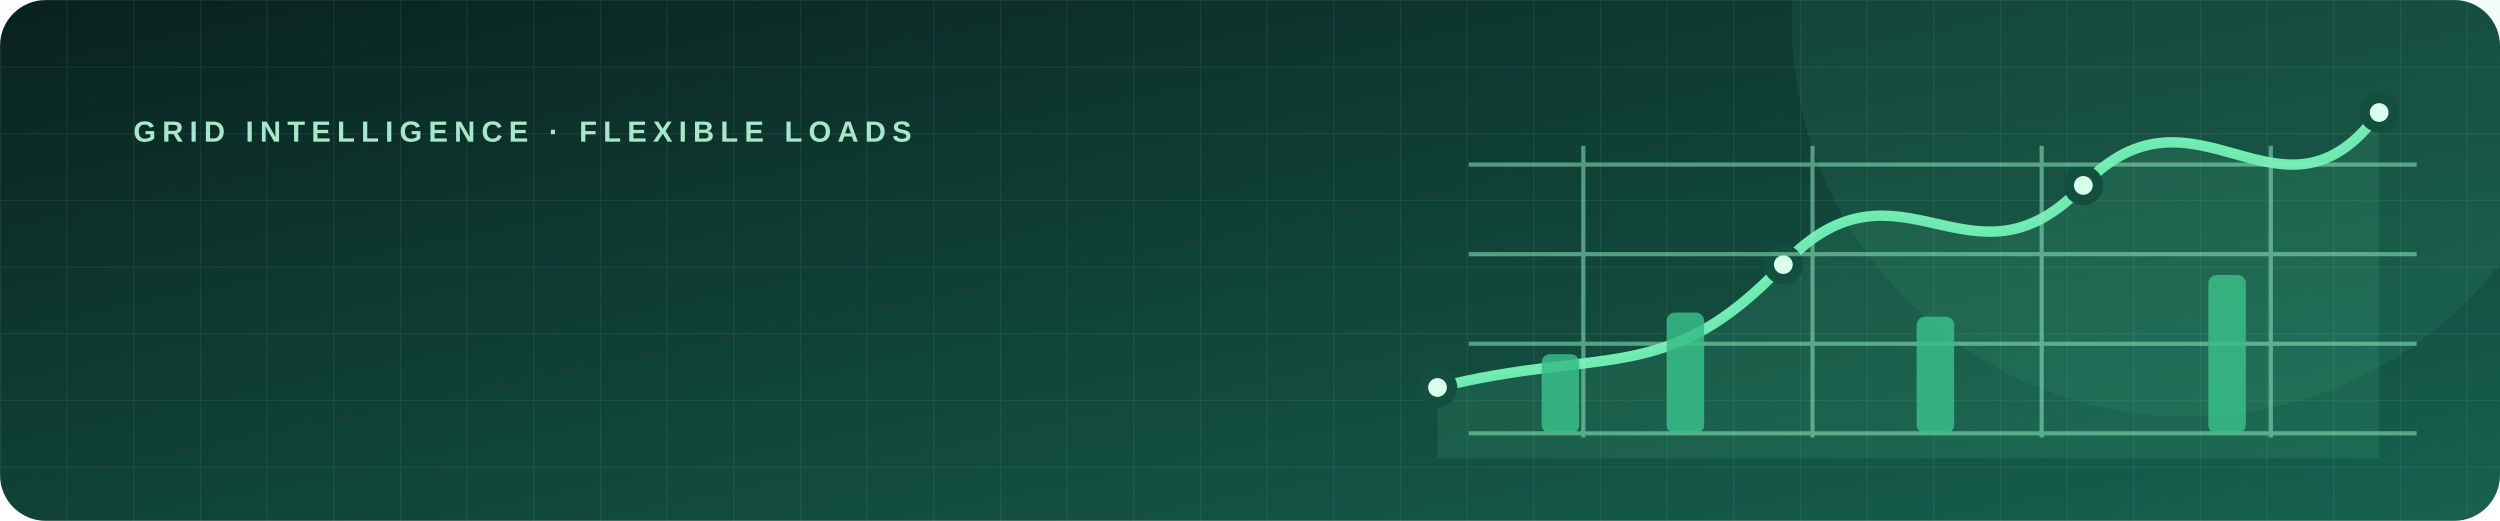
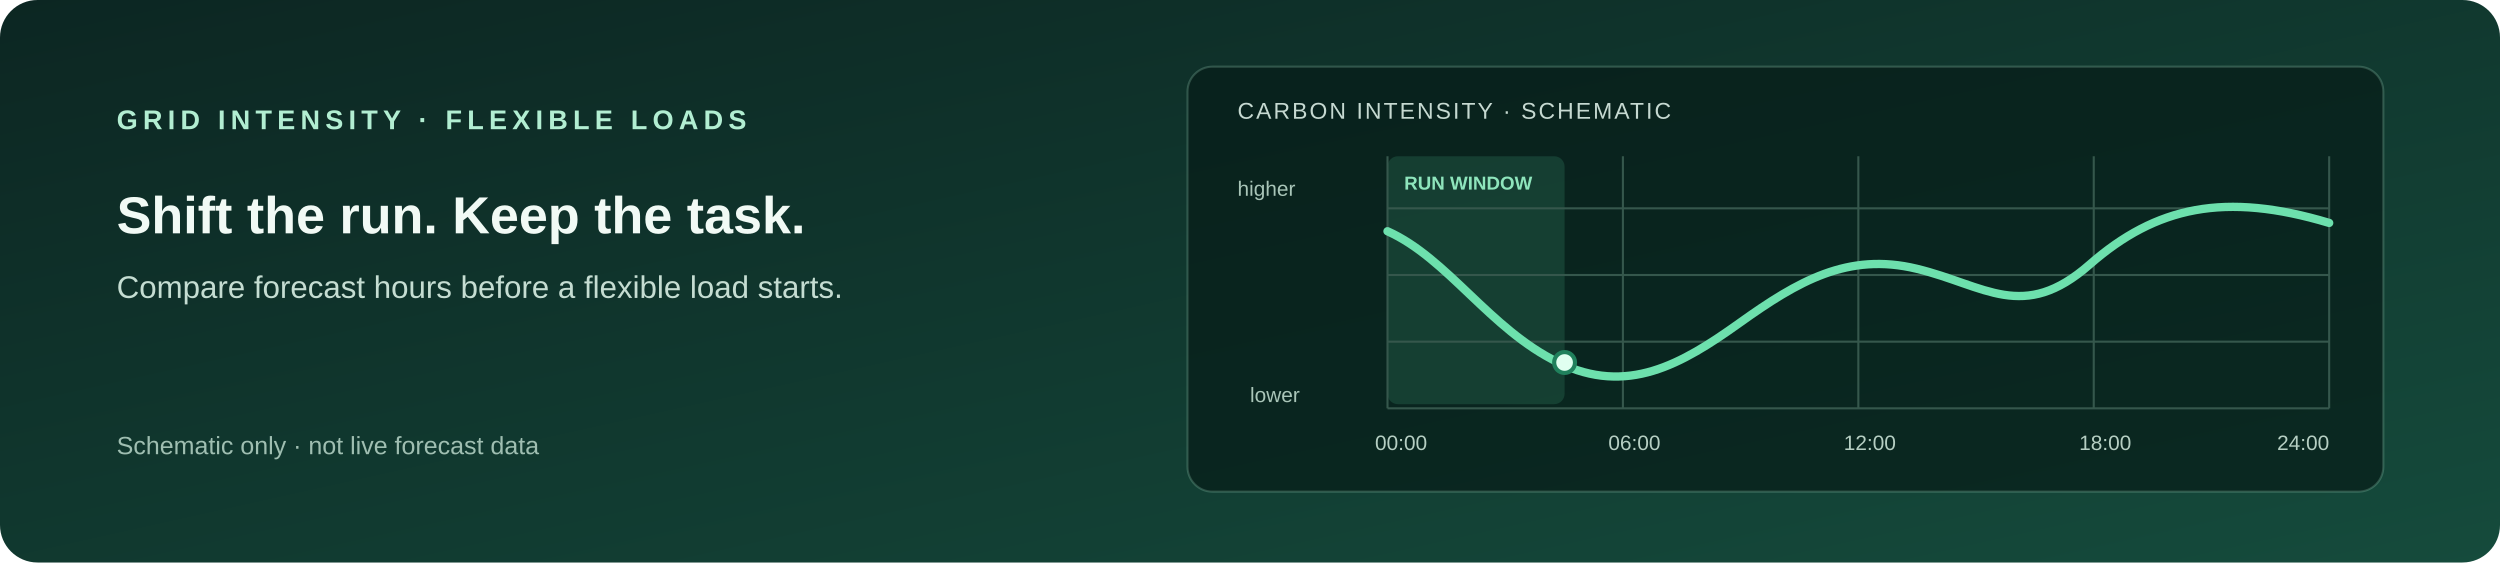
- <svg xmlns="http://www.w3.org/2000/svg" width="1200" height="250" viewBox="0 0 1200 250">
+ <svg xmlns="http://www.w3.org/2000/svg" width="1200" height="270" viewBox="0 0 1200 270">
  <defs>
-     <linearGradient id="g" x2="1" y2="1">
-       <stop stop-color="#09221f" />
-       <stop offset="1" stop-color="#17624f" />
+     <linearGradient id="bg" x2="1" y2="1">
+       <stop stop-color="#0c2622" />
+       <stop offset="1" stop-color="#154b3c" />
    </linearGradient>
-     <pattern id="p" width="32" height="32" patternUnits="userSpaceOnUse">
-       <path d="M32 0H0V32" fill="none" stroke="#b8f0d9" stroke-opacity=".08" />
-     </pattern>
  </defs>
-   <rect width="1200" height="250" rx="22" fill="url(#g)" />
-   <rect width="1200" height="250" rx="22" fill="url(#p)" />
-   <circle cx="1050" cy="10" r="190" fill="#59d8a2" opacity=".08" />
-   <text x="64" y="68" fill="#a8e8ca" font-family="Arial,sans-serif" font-size="14" font-weight="700" letter-spacing="3">GRID INTELLIGENCE · FLEXIBLE LOADS</text>
-   <path d="M690 186C770 166 800 186 856 127S946 146 1000 89s95 29 142-35" fill="none" stroke="#71edb4" stroke-width="5" stroke-linecap="round" />
-   <path d="M690 186C770 166 800 186 856 127S946 146 1000 89s95 29 142-35V220H690Z" fill="#54d89c" opacity=".12" />
-   <g fill="#d9ffeb" stroke="#124f3e" stroke-width="5">
-     <circle cx="690" cy="186" r="7" />
-     <circle cx="856" cy="127" r="7" />
-     <circle cx="1000" cy="89" r="7" />
-     <circle cx="1142" cy="54" r="7" />
+   <rect width="1200" height="270" rx="18" fill="url(#bg)" />
+   <text x="56" y="62" fill="#b2eed2" font-family="Arial,sans-serif" font-size="13" font-weight="700" letter-spacing="2.5">GRID INTENSITY · FLEXIBLE LOADS</text>
+   <text x="56" y="112" fill="#f1faf5" font-family="Arial,sans-serif" font-size="25" font-weight="600">Shift the run. Keep the task.</text>
+   <text x="56" y="143" fill="#c5ddd2" font-family="Arial,sans-serif" font-size="15">Compare forecast hours before a flexible load starts.</text>
+   <text x="56" y="218" fill="#9fbeb1" font-family="Arial,sans-serif" font-size="12">Schematic only · not live forecast data</text>
+   <rect x="570" y="32" width="574" height="204" rx="12" fill="#071c18" fill-opacity=".7" stroke="#b2eed2" stroke-opacity=".22" />
+   <text x="594" y="57" fill="#c6d9d1" font-family="Arial,sans-serif" font-size="11" letter-spacing="1">CARBON INTENSITY · SCHEMATIC</text>
+   <rect x="666" y="75" width="85" height="119" rx="5" fill="#59d5a0" fill-opacity=".15" />
+   <text x="674" y="91" fill="#8ee5bc" font-family="Arial,sans-serif" font-size="9" font-weight="700">RUN WINDOW</text>
+   <g stroke="#35574c" stroke-width="1">
+     <path d="M666 100H1118M666 132H1118M666 164H1118M666 196H1118" />
+     <path d="M666 75V196M779 75V196M892 75V196M1005 75V196M1118 75V196" />
  </g>
-   <g stroke="#8ce7bd" stroke-width="2" opacity=".55">
-     <path d="M705 208H1160M705 165H1160M705 122H1160M705 79H1160" />
-     <path d="M760 70V210M870 70V210M980 70V210M1090 70V210" />
-   </g>
-   <g fill="#38bd88" opacity=".85">
-     <rect x="740" y="170" width="18" height="38" rx="4" />
-     <rect x="800" y="150" width="18" height="58" rx="4" />
-     <rect x="920" y="152" width="18" height="56" rx="4" />
-     <rect x="1060" y="132" width="18" height="76" rx="4" />
-   </g>
+   <text x="594" y="94" fill="#a9c5b8" font-family="Arial,sans-serif" font-size="10">higher</text>
+   <text x="600" y="193" fill="#a9c5b8" font-family="Arial,sans-serif" font-size="10">lower</text>
+   <path d="M666 111C695 124 715 158 748 174S807 175 835 155S887 121 920 129S971 155 1003 127S1068 92 1118 107" fill="none" stroke="#6de0ad" stroke-width="4" stroke-linecap="round" stroke-linejoin="round" />
+   <circle cx="751" cy="174" r="5" fill="#e0fff0" stroke="#20805c" stroke-width="2" />
+   <text x="660" y="216" fill="#b6cfc3" font-family="Arial,sans-serif" font-size="10">00:00</text>
+   <text x="772" y="216" fill="#b6cfc3" font-family="Arial,sans-serif" font-size="10">06:00</text>
+   <text x="885" y="216" fill="#b6cfc3" font-family="Arial,sans-serif" font-size="10">12:00</text>
+   <text x="998" y="216" fill="#b6cfc3" font-family="Arial,sans-serif" font-size="10">18:00</text>
+   <text x="1093" y="216" fill="#b6cfc3" font-family="Arial,sans-serif" font-size="10">24:00</text>
</svg>
